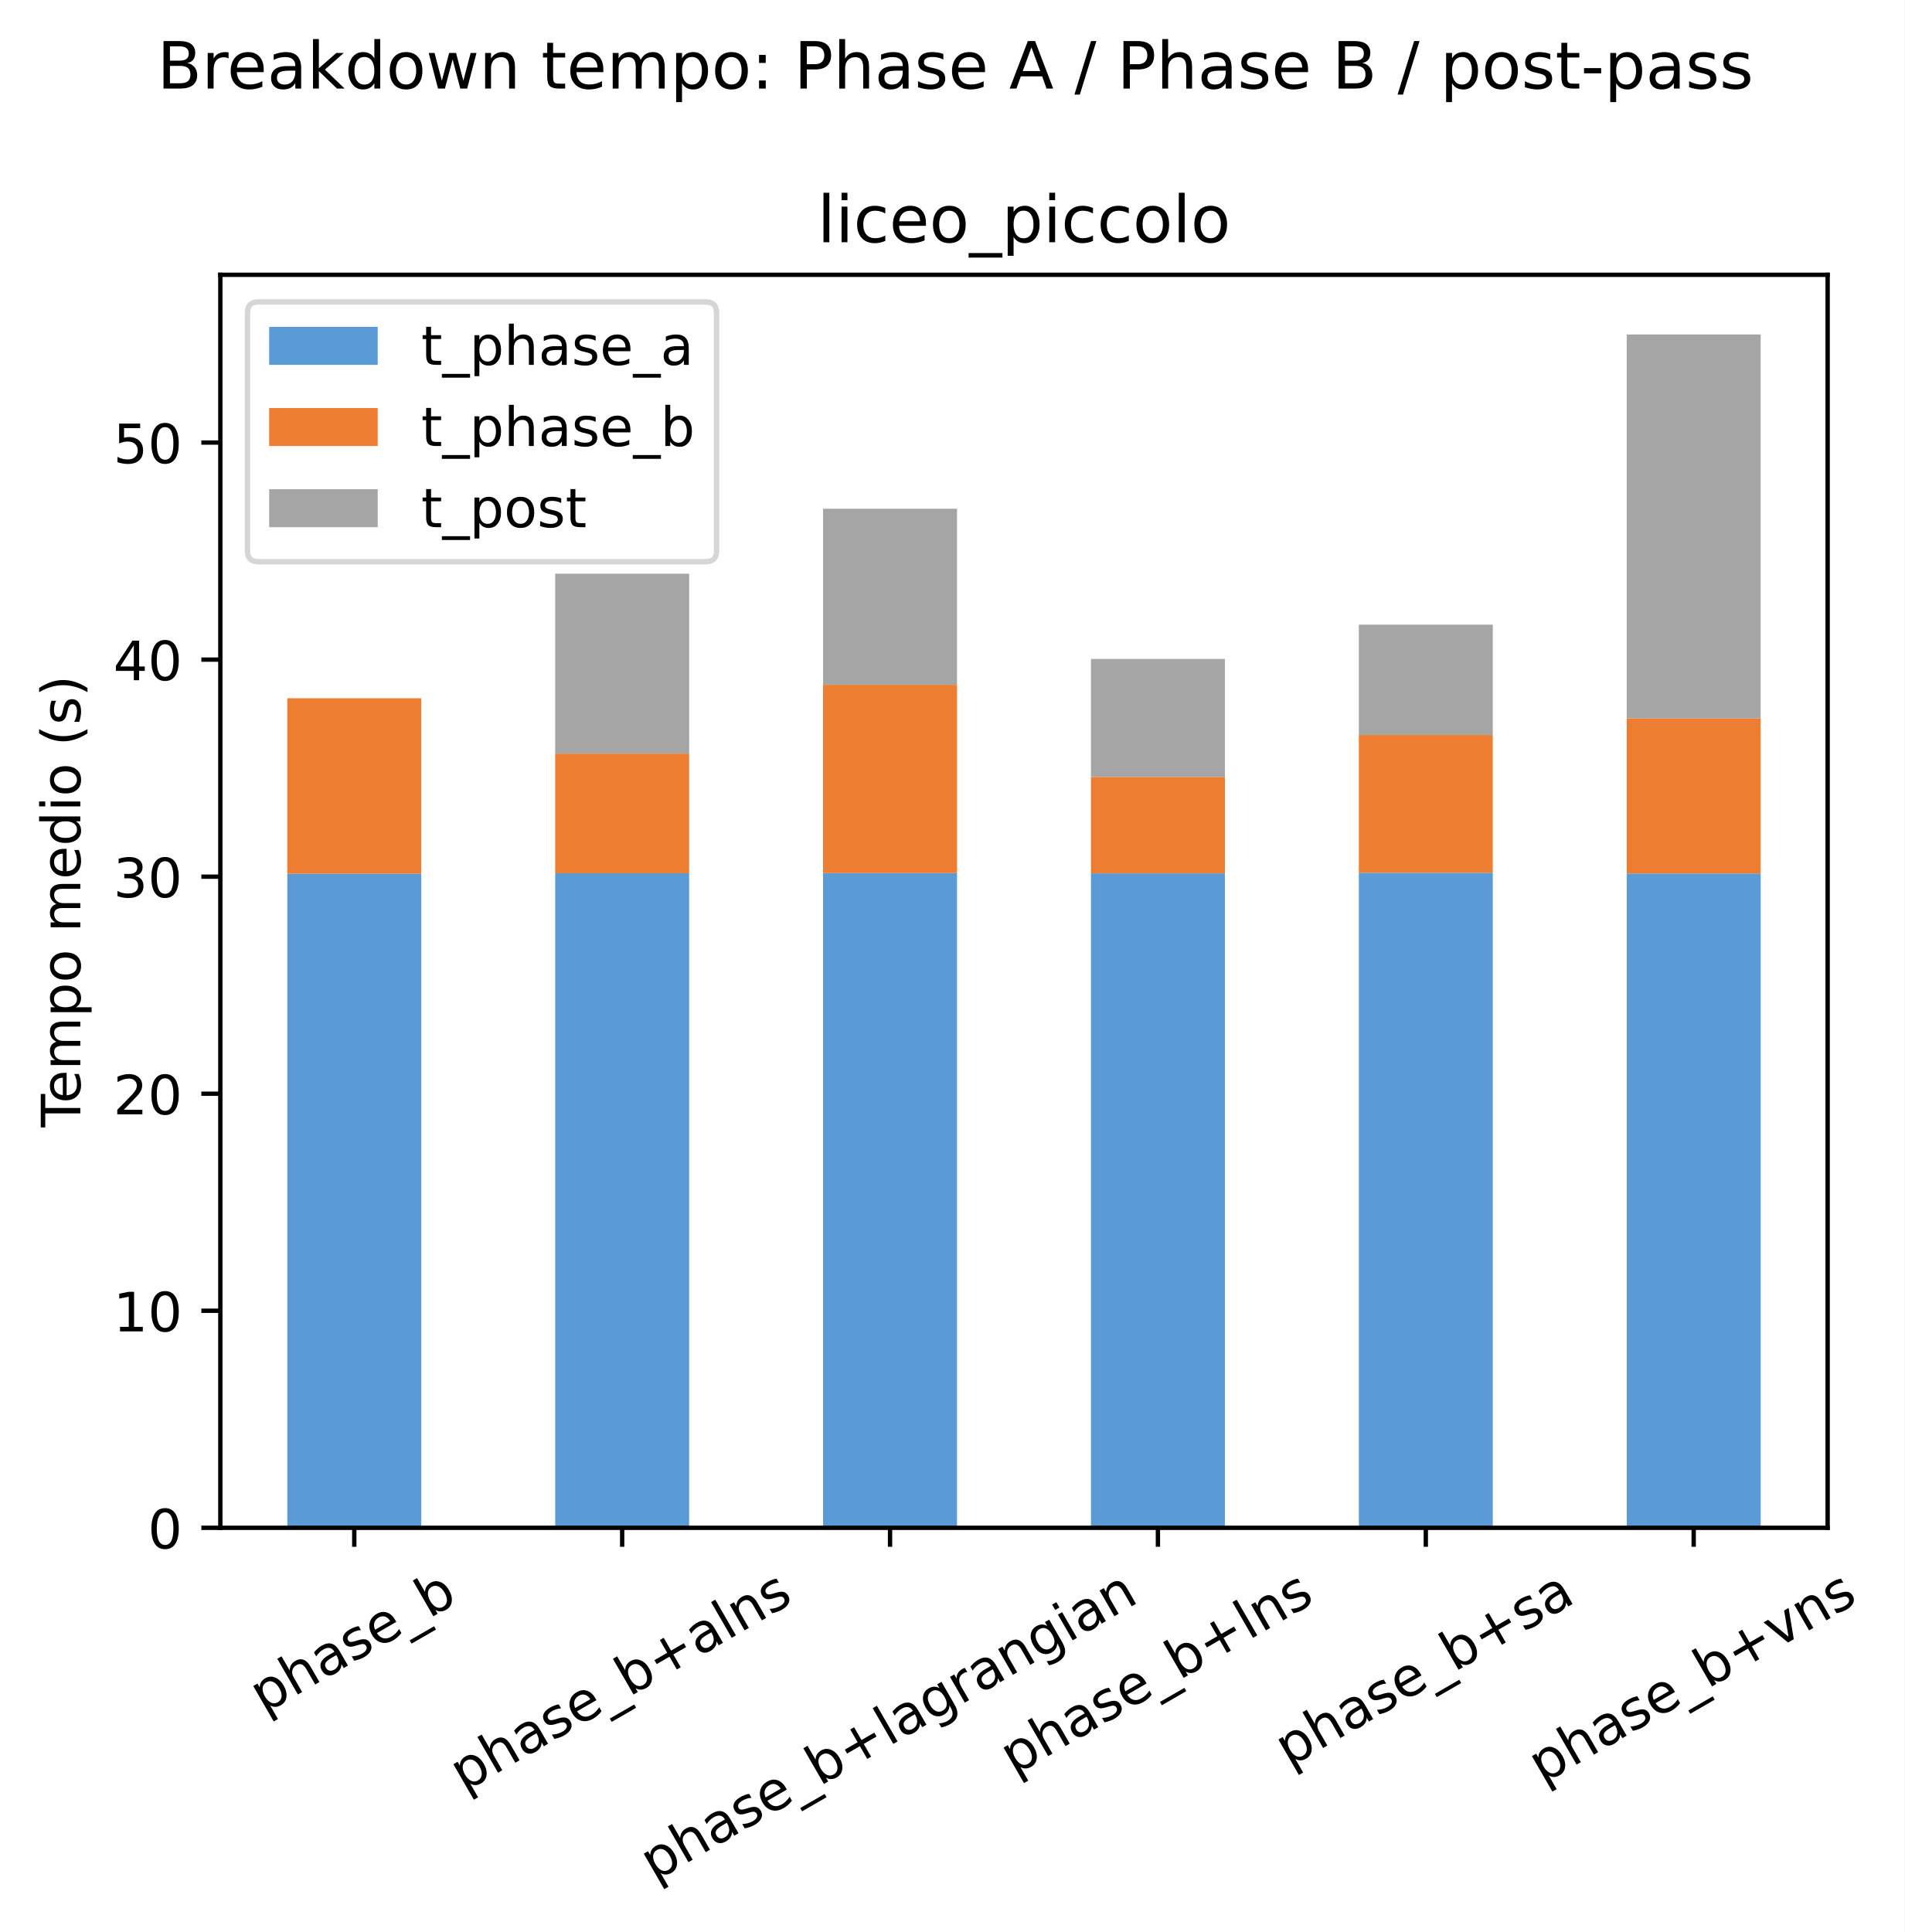
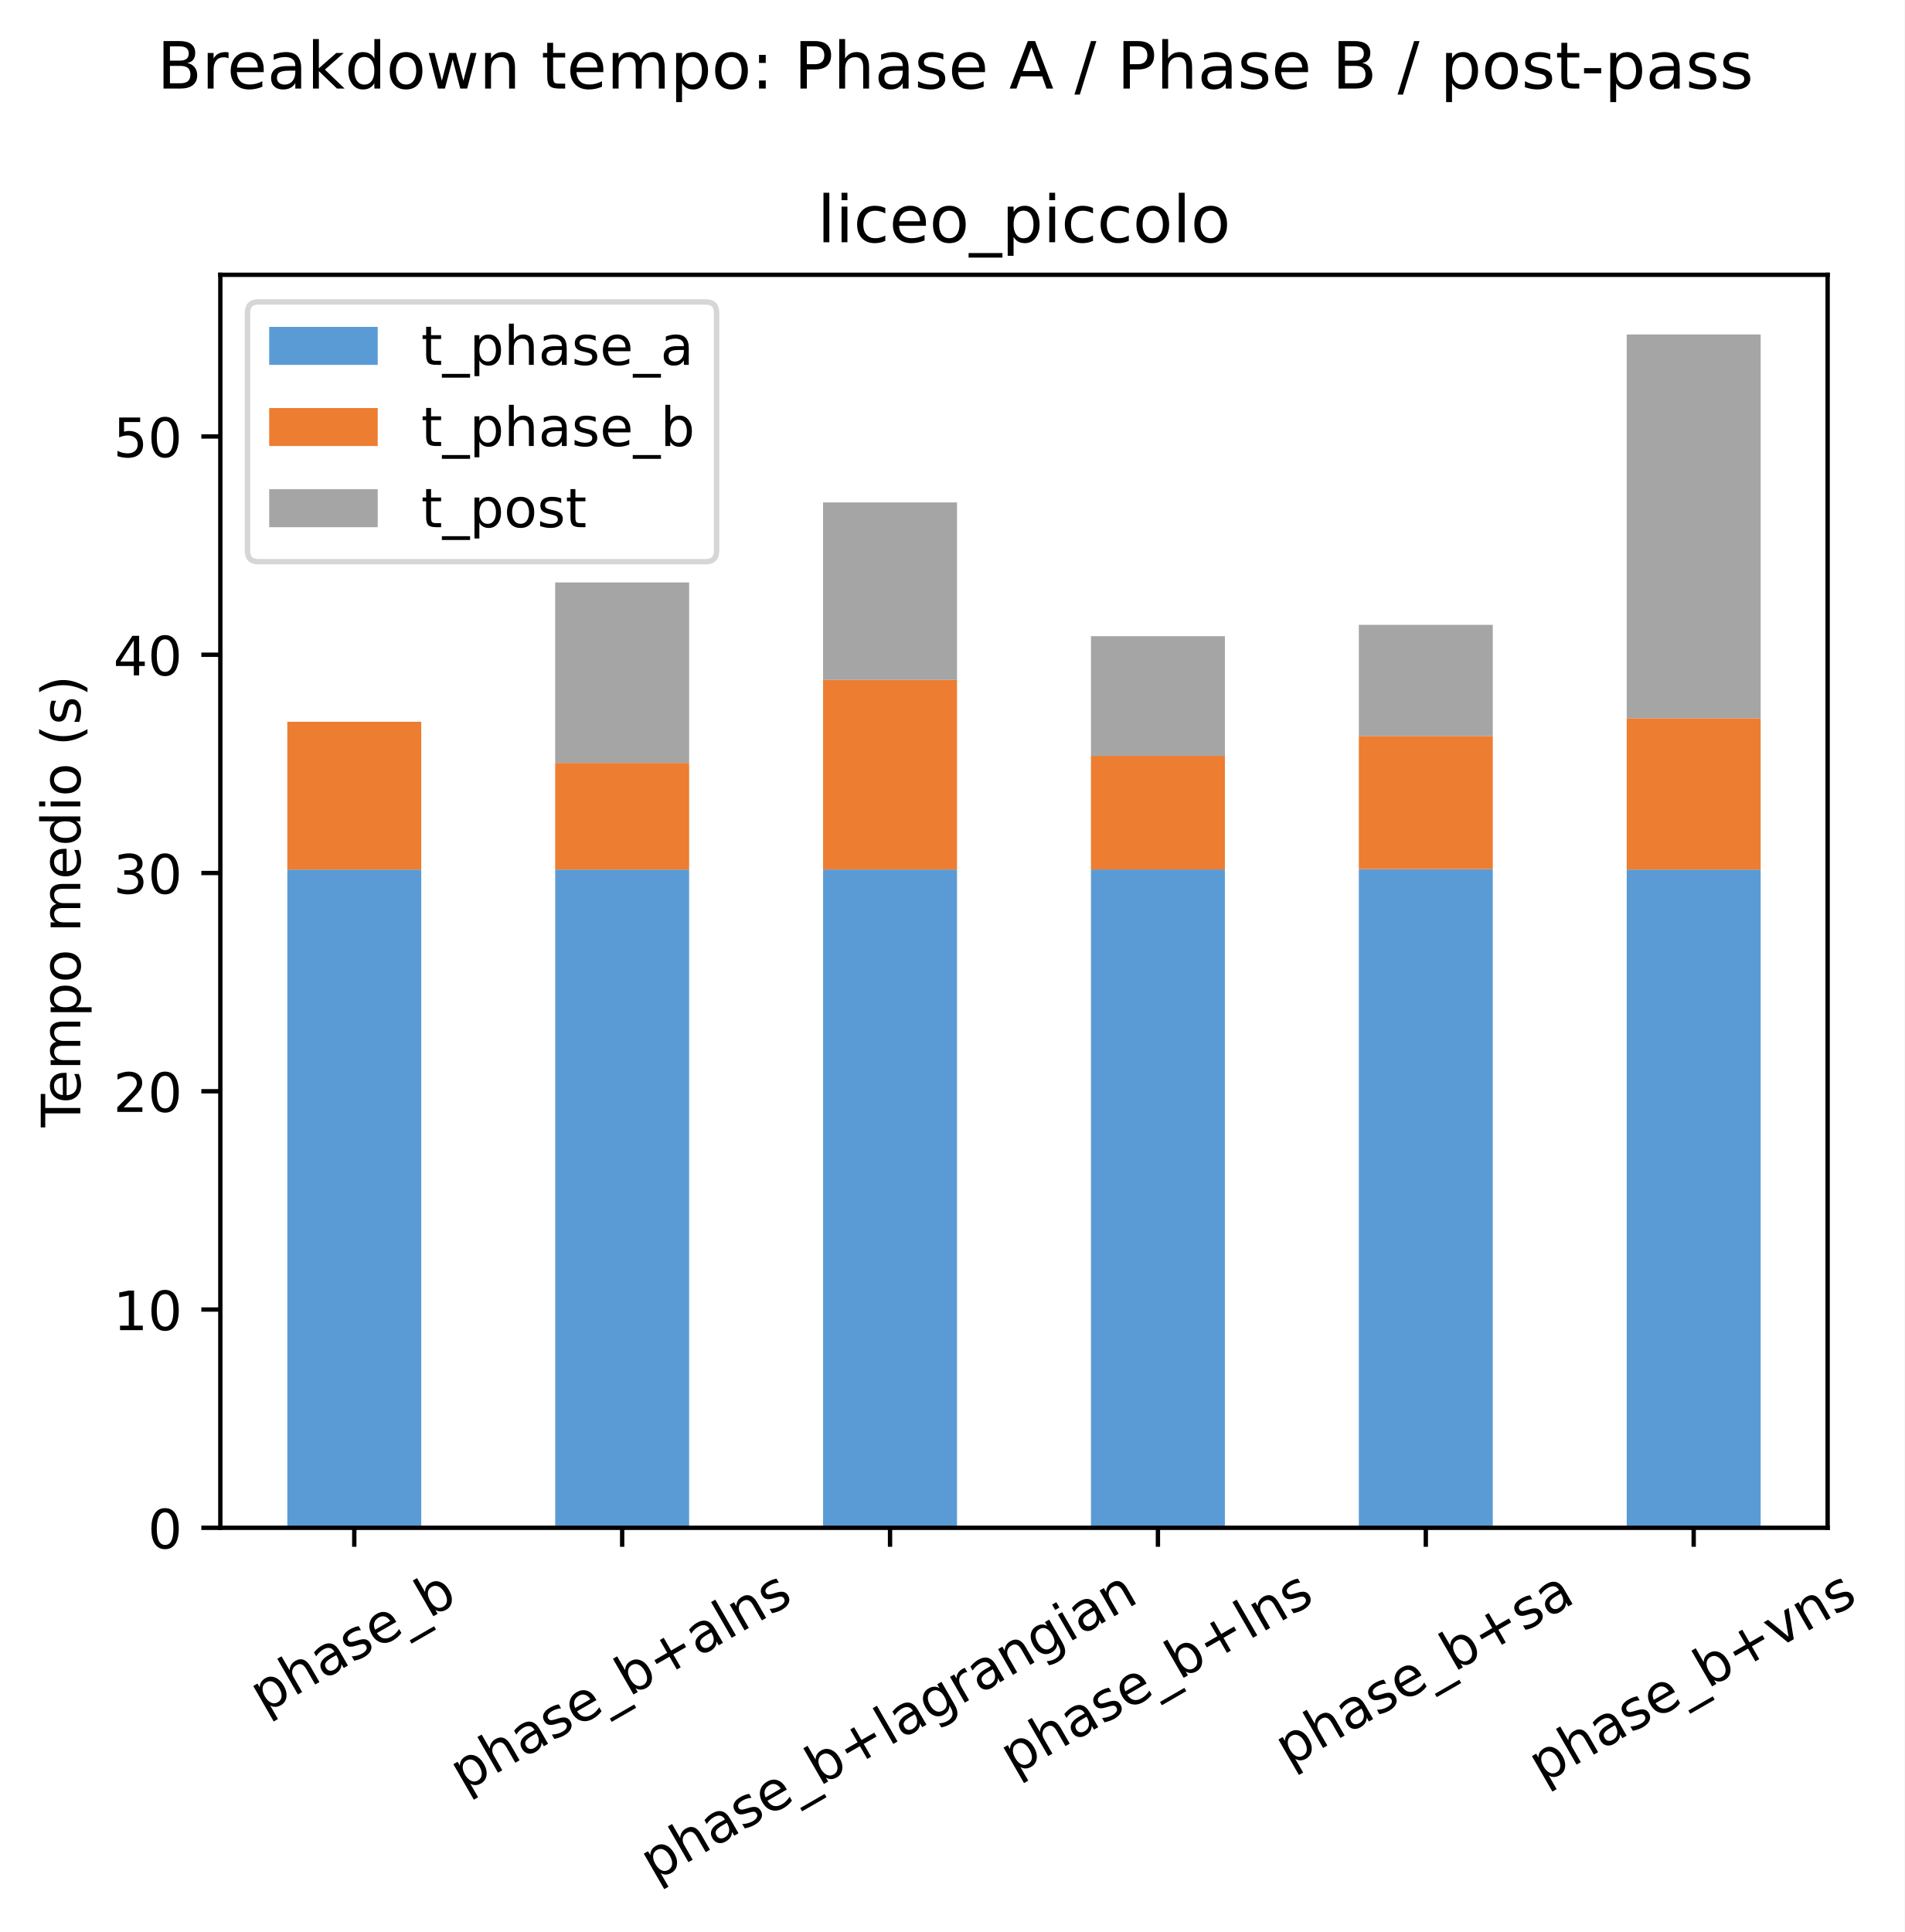
<svg xmlns="http://www.w3.org/2000/svg" xmlns:xlink="http://www.w3.org/1999/xlink" width="350.967pt" height="356.029pt" viewBox="0 0 350.967 356.029" version="1.1">
  <defs>
    <style type="text/css">*{stroke-linejoin: round; stroke-linecap: butt}</style>
  </defs>
  <g id="figure_1">
    <g id="patch_1">
      <path d="M 0 356.029  L 350.967 356.029  L 350.967 0  L 0 0  z " style="fill: #ffffff" />
    </g>
    <g id="axes_1">
      <g id="patch_2">
        <path d="M 40.603 281.543  L 336.787 281.543  L 336.787 50.64  L 40.603 50.64  z " style="fill: #ffffff" />
      </g>
      <g id="patch_3">
-         <path d="M 52.944 281.543  L 77.626 281.543  L 77.626 161  L 52.944 161  z " clip-path="url(#pfaf3df1731)" style="fill: #5b9bd5" />
+         <path d="M 52.944 281.543  L 77.626 281.543  L 77.626 160.24  L 52.944 160.24  z " clip-path="url(#p18364eec79)" style="fill: #5b9bd5" />
      </g>
      <g id="patch_4">
-         <path d="M 102.308 281.543  L 126.99 281.543  L 126.99 160.92  L 102.308 160.92  z " clip-path="url(#pfaf3df1731)" style="fill: #5b9bd5" />
+         <path d="M 102.308 281.543  L 126.99 281.543  L 126.99 160.241  L 102.308 160.241  z " clip-path="url(#p18364eec79)" style="fill: #5b9bd5" />
      </g>
      <g id="patch_5">
-         <path d="M 151.672 281.543  L 176.354 281.543  L 176.354 160.89  L 151.672 160.89  z " clip-path="url(#pfaf3df1731)" style="fill: #5b9bd5" />
+         <path d="M 151.672 281.543  L 176.354 281.543  L 176.354 160.233  L 151.672 160.233  z " clip-path="url(#p18364eec79)" style="fill: #5b9bd5" />
      </g>
      <g id="patch_6">
-         <path d="M 201.036 281.543  L 225.718 281.543  L 225.718 160.94  L 201.036 160.94  z " clip-path="url(#pfaf3df1731)" style="fill: #5b9bd5" />
+         <path d="M 201.036 281.543  L 225.718 281.543  L 225.718 160.226  L 201.036 160.226  z " clip-path="url(#p18364eec79)" style="fill: #5b9bd5" />
      </g>
      <g id="patch_7">
-         <path d="M 250.4 281.543  L 275.082 281.543  L 275.082 160.83  L 250.4 160.83  z " clip-path="url(#pfaf3df1731)" style="fill: #5b9bd5" />
+         <path d="M 250.4 281.543  L 275.082 281.543  L 275.082 160.153  L 250.4 160.153  z " clip-path="url(#p18364eec79)" style="fill: #5b9bd5" />
      </g>
      <g id="patch_8">
-         <path d="M 299.764 281.543  L 324.446 281.543  L 324.446 160.96  L 299.764 160.96  z " clip-path="url(#pfaf3df1731)" style="fill: #5b9bd5" />
+         <path d="M 299.764 281.543  L 324.446 281.543  L 324.446 160.24  L 299.764 160.24  z " clip-path="url(#p18364eec79)" style="fill: #5b9bd5" />
      </g>
      <g id="patch_9">
-         <path d="M 52.944 161  L 77.626 161  L 77.626 128.672  L 52.944 128.672  z " clip-path="url(#pfaf3df1731)" style="fill: #ed7d31" />
+         <path d="M 52.944 160.24  L 77.626 160.24  L 77.626 133.009  L 52.944 133.009  z " clip-path="url(#p18364eec79)" style="fill: #ed7d31" />
      </g>
      <g id="patch_10">
-         <path d="M 102.308 160.92  L 126.99 160.92  L 126.99 138.871  L 102.308 138.871  z " clip-path="url(#pfaf3df1731)" style="fill: #ed7d31" />
+         <path d="M 102.308 160.241  L 126.99 160.241  L 126.99 140.589  L 102.308 140.589  z " clip-path="url(#p18364eec79)" style="fill: #ed7d31" />
      </g>
      <g id="patch_11">
-         <path d="M 151.672 160.89  L 176.354 160.89  L 176.354 126.192  L 151.672 126.192  z " clip-path="url(#pfaf3df1731)" style="fill: #ed7d31" />
+         <path d="M 151.672 160.233  L 176.354 160.233  L 176.354 125.288  L 151.672 125.288  z " clip-path="url(#p18364eec79)" style="fill: #ed7d31" />
      </g>
      <g id="patch_12">
-         <path d="M 201.036 160.94  L 225.718 160.94  L 225.718 143.171  L 201.036 143.171  z " clip-path="url(#pfaf3df1731)" style="fill: #ed7d31" />
+         <path d="M 201.036 160.226  L 225.718 160.226  L 225.718 139.284  L 201.036 139.284  z " clip-path="url(#p18364eec79)" style="fill: #ed7d31" />
      </g>
      <g id="patch_13">
-         <path d="M 250.4 160.83  L 275.082 160.83  L 275.082 135.441  L 250.4 135.441  z " clip-path="url(#pfaf3df1731)" style="fill: #ed7d31" />
+         <path d="M 250.4 160.153  L 275.082 160.153  L 275.082 135.631  L 250.4 135.631  z " clip-path="url(#p18364eec79)" style="fill: #ed7d31" />
      </g>
      <g id="patch_14">
-         <path d="M 299.764 160.96  L 324.446 160.96  L 324.446 132.361  L 299.764 132.361  z " clip-path="url(#pfaf3df1731)" style="fill: #ed7d31" />
+         <path d="M 299.764 160.24  L 324.446 160.24  L 324.446 132.352  L 299.764 132.352  z " clip-path="url(#p18364eec79)" style="fill: #ed7d31" />
      </g>
      <g id="patch_15">
-         <path d="M 52.944 128.672  L 77.626 128.672  L 77.626 128.672  L 52.944 128.672  z " clip-path="url(#pfaf3df1731)" style="fill: #a5a5a5" />
+         <path d="M 52.944 133.009  L 77.626 133.009  L 77.626 133.009  L 52.944 133.009  z " clip-path="url(#p18364eec79)" style="fill: #a5a5a5" />
      </g>
      <g id="patch_16">
-         <path d="M 102.308 138.871  L 126.99 138.871  L 126.99 105.723  L 102.308 105.723  z " clip-path="url(#pfaf3df1731)" style="fill: #a5a5a5" />
+         <path d="M 102.308 140.589  L 126.99 140.589  L 126.99 107.333  L 102.308 107.333  z " clip-path="url(#p18364eec79)" style="fill: #a5a5a5" />
      </g>
      <g id="patch_17">
-         <path d="M 151.672 126.192  L 176.354 126.192  L 176.354 93.754  L 151.672 93.754  z " clip-path="url(#pfaf3df1731)" style="fill: #a5a5a5" />
+         <path d="M 151.672 125.288  L 176.354 125.288  L 176.354 92.588  L 151.672 92.588  z " clip-path="url(#p18364eec79)" style="fill: #a5a5a5" />
      </g>
      <g id="patch_18">
-         <path d="M 201.036 143.171  L 225.718 143.171  L 225.718 121.432  L 201.036 121.432  z " clip-path="url(#pfaf3df1731)" style="fill: #a5a5a5" />
+         <path d="M 201.036 139.284  L 225.718 139.284  L 225.718 117.236  L 201.036 117.236  z " clip-path="url(#p18364eec79)" style="fill: #a5a5a5" />
      </g>
      <g id="patch_19">
-         <path d="M 250.4 135.441  L 275.082 135.441  L 275.082 115.112  L 250.4 115.112  z " clip-path="url(#pfaf3df1731)" style="fill: #a5a5a5" />
+         <path d="M 250.4 135.631  L 275.082 135.631  L 275.082 115.144  L 250.4 115.144  z " clip-path="url(#p18364eec79)" style="fill: #a5a5a5" />
      </g>
      <g id="patch_20">
-         <path d="M 299.764 132.361  L 324.446 132.361  L 324.446 61.635  L 299.764 61.635  z " clip-path="url(#pfaf3df1731)" style="fill: #a5a5a5" />
+         <path d="M 299.764 132.352  L 324.446 132.352  L 324.446 61.635  L 299.764 61.635  z " clip-path="url(#p18364eec79)" style="fill: #a5a5a5" />
      </g>
      <g id="matplotlib.axis_1">
        <g id="xtick_1">
          <g id="line2d_1">
            <defs>
-               <path id="mbfabbf4330" d="M 0 0  L 0 3.5  " style="stroke: #000000; stroke-width: 0.8" />
+               <path id="m5d8933d948" d="M 0 0  L 0 3.5  " style="stroke: #000000; stroke-width: 0.8" />
            </defs>
            <g>
-               <use xlink:href="#mbfabbf4330" x="65.285" y="281.543" style="stroke: #000000; stroke-width: 0.8" />
+               <use xlink:href="#m5d8933d948" x="65.285" y="281.543" style="stroke: #000000; stroke-width: 0.8" />
            </g>
          </g>
          <g id="text_1">
            <g transform="translate(48.61445 315.8857) rotate(-30) scale(0.1 -0.1)">
              <defs>
                <path id="DejaVuSans-70" d="M 1159 525  L 1159 -1331  L 581 -1331  L 581 3500  L 1159 3500  L 1159 2969  Q 1341 3281 1617 3432  Q 1894 3584 2278 3584  Q 2916 3584 3314 3078  Q 3713 2572 3713 1747  Q 3713 922 3314 415  Q 2916 -91 2278 -91  Q 1894 -91 1617 61  Q 1341 213 1159 525  z M 3116 1747  Q 3116 2381 2855 2742  Q 2594 3103 2138 3103  Q 1681 3103 1420 2742  Q 1159 2381 1159 1747  Q 1159 1113 1420 752  Q 1681 391 2138 391  Q 2594 391 2855 752  Q 3116 1113 3116 1747  z " transform="scale(0.015625)" />
                <path id="DejaVuSans-68" d="M 3513 2113  L 3513 0  L 2938 0  L 2938 2094  Q 2938 2591 2744 2837  Q 2550 3084 2163 3084  Q 1697 3084 1428 2787  Q 1159 2491 1159 1978  L 1159 0  L 581 0  L 581 4863  L 1159 4863  L 1159 2956  Q 1366 3272 1645 3428  Q 1925 3584 2291 3584  Q 2894 3584 3203 3211  Q 3513 2838 3513 2113  z " transform="scale(0.015625)" />
                <path id="DejaVuSans-61" d="M 2194 1759  Q 1497 1759 1228 1600  Q 959 1441 959 1056  Q 959 750 1161 570  Q 1363 391 1709 391  Q 2188 391 2477 730  Q 2766 1069 2766 1631  L 2766 1759  L 2194 1759  z M 3341 1997  L 3341 0  L 2766 0  L 2766 531  Q 2569 213 2275 61  Q 1981 -91 1556 -91  Q 1019 -91 701 211  Q 384 513 384 1019  Q 384 1609 779 1909  Q 1175 2209 1959 2209  L 2766 2209  L 2766 2266  Q 2766 2663 2505 2880  Q 2244 3097 1772 3097  Q 1472 3097 1187 3025  Q 903 2953 641 2809  L 641 3341  Q 956 3463 1253 3523  Q 1550 3584 1831 3584  Q 2591 3584 2966 3190  Q 3341 2797 3341 1997  z " transform="scale(0.015625)" />
                <path id="DejaVuSans-73" d="M 2834 3397  L 2834 2853  Q 2591 2978 2328 3040  Q 2066 3103 1784 3103  Q 1356 3103 1142 2972  Q 928 2841 928 2578  Q 928 2378 1081 2264  Q 1234 2150 1697 2047  L 1894 2003  Q 2506 1872 2764 1633  Q 3022 1394 3022 966  Q 3022 478 2636 193  Q 2250 -91 1575 -91  Q 1294 -91 989 -36  Q 684 19 347 128  L 347 722  Q 666 556 975 473  Q 1284 391 1588 391  Q 1994 391 2212 530  Q 2431 669 2431 922  Q 2431 1156 2273 1281  Q 2116 1406 1581 1522  L 1381 1569  Q 847 1681 609 1914  Q 372 2147 372 2553  Q 372 3047 722 3315  Q 1072 3584 1716 3584  Q 2034 3584 2315 3537  Q 2597 3491 2834 3397  z " transform="scale(0.015625)" />
                <path id="DejaVuSans-65" d="M 3597 1894  L 3597 1613  L 953 1613  Q 991 1019 1311 708  Q 1631 397 2203 397  Q 2534 397 2845 478  Q 3156 559 3463 722  L 3463 178  Q 3153 47 2828 -22  Q 2503 -91 2169 -91  Q 1331 -91 842 396  Q 353 884 353 1716  Q 353 2575 817 3079  Q 1281 3584 2069 3584  Q 2775 3584 3186 3129  Q 3597 2675 3597 1894  z M 3022 2063  Q 3016 2534 2758 2815  Q 2500 3097 2075 3097  Q 1594 3097 1305 2825  Q 1016 2553 972 2059  L 3022 2063  z " transform="scale(0.015625)" />
                <path id="DejaVuSans-5f" d="M 3263 -1063  L 3263 -1509  L -63 -1509  L -63 -1063  L 3263 -1063  z " transform="scale(0.015625)" />
                <path id="DejaVuSans-62" d="M 3116 1747  Q 3116 2381 2855 2742  Q 2594 3103 2138 3103  Q 1681 3103 1420 2742  Q 1159 2381 1159 1747  Q 1159 1113 1420 752  Q 1681 391 2138 391  Q 2594 391 2855 752  Q 3116 1113 3116 1747  z M 1159 2969  Q 1341 3281 1617 3432  Q 1894 3584 2278 3584  Q 2916 3584 3314 3078  Q 3713 2572 3713 1747  Q 3713 922 3314 415  Q 2916 -91 2278 -91  Q 1894 -91 1617 61  Q 1341 213 1159 525  L 1159 0  L 581 0  L 581 4863  L 1159 4863  L 1159 2969  z " transform="scale(0.015625)" />
              </defs>
              <use xlink:href="#DejaVuSans-70" />
              <use xlink:href="#DejaVuSans-68" transform="translate(63.47656 0)" />
              <use xlink:href="#DejaVuSans-61" transform="translate(126.8555 0)" />
              <use xlink:href="#DejaVuSans-73" transform="translate(188.1348 0)" />
              <use xlink:href="#DejaVuSans-65" transform="translate(240.2344 0)" />
              <use xlink:href="#DejaVuSans-5f" transform="translate(301.7578 0)" />
              <use xlink:href="#DejaVuSans-62" transform="translate(351.7578 0)" />
            </g>
          </g>
        </g>
        <g id="xtick_2">
          <g id="line2d_2">
            <g>
-               <use xlink:href="#mbfabbf4330" x="114.649" y="281.543" style="stroke: #000000; stroke-width: 0.8" />
+               <use xlink:href="#m5d8933d948" x="114.649" y="281.543" style="stroke: #000000; stroke-width: 0.8" />
            </g>
          </g>
          <g id="text_2">
            <g transform="translate(85.49352 330.3021) rotate(-30) scale(0.1 -0.1)">
              <defs>
                <path id="DejaVuSans-2b" d="M 2944 4013  L 2944 2272  L 4684 2272  L 4684 1741  L 2944 1741  L 2944 0  L 2419 0  L 2419 1741  L 678 1741  L 678 2272  L 2419 2272  L 2419 4013  L 2944 4013  z " transform="scale(0.015625)" />
                <path id="DejaVuSans-6c" d="M 603 4863  L 1178 4863  L 1178 0  L 603 0  L 603 4863  z " transform="scale(0.015625)" />
                <path id="DejaVuSans-6e" d="M 3513 2113  L 3513 0  L 2938 0  L 2938 2094  Q 2938 2591 2744 2837  Q 2550 3084 2163 3084  Q 1697 3084 1428 2787  Q 1159 2491 1159 1978  L 1159 0  L 581 0  L 581 3500  L 1159 3500  L 1159 2956  Q 1366 3272 1645 3428  Q 1925 3584 2291 3584  Q 2894 3584 3203 3211  Q 3513 2838 3513 2113  z " transform="scale(0.015625)" />
              </defs>
              <use xlink:href="#DejaVuSans-70" />
              <use xlink:href="#DejaVuSans-68" transform="translate(63.47656 0)" />
              <use xlink:href="#DejaVuSans-61" transform="translate(126.8555 0)" />
              <use xlink:href="#DejaVuSans-73" transform="translate(188.1348 0)" />
              <use xlink:href="#DejaVuSans-65" transform="translate(240.2344 0)" />
              <use xlink:href="#DejaVuSans-5f" transform="translate(301.7578 0)" />
              <use xlink:href="#DejaVuSans-62" transform="translate(351.7578 0)" />
              <use xlink:href="#DejaVuSans-2b" transform="translate(415.2344 0)" />
              <use xlink:href="#DejaVuSans-61" transform="translate(499.0234 0)" />
              <use xlink:href="#DejaVuSans-6c" transform="translate(560.3027 0)" />
              <use xlink:href="#DejaVuSans-6e" transform="translate(588.0859 0)" />
              <use xlink:href="#DejaVuSans-73" transform="translate(651.4648 0)" />
            </g>
          </g>
        </g>
        <g id="xtick_3">
          <g id="line2d_3">
            <g>
-               <use xlink:href="#mbfabbf4330" x="164.013" y="281.543" style="stroke: #000000; stroke-width: 0.8" />
+               <use xlink:href="#m5d8933d948" x="164.013" y="281.543" style="stroke: #000000; stroke-width: 0.8" />
            </g>
          </g>
          <g id="text_3">
            <g transform="translate(120.581 346.7873) rotate(-30) scale(0.1 -0.1)">
              <defs>
                <path id="DejaVuSans-67" d="M 2906 1791  Q 2906 2416 2648 2759  Q 2391 3103 1925 3103  Q 1463 3103 1205 2759  Q 947 2416 947 1791  Q 947 1169 1205 825  Q 1463 481 1925 481  Q 2391 481 2648 825  Q 2906 1169 2906 1791  z M 3481 434  Q 3481 -459 3084 -895  Q 2688 -1331 1869 -1331  Q 1566 -1331 1297 -1286  Q 1028 -1241 775 -1147  L 775 -588  Q 1028 -725 1275 -790  Q 1522 -856 1778 -856  Q 2344 -856 2625 -561  Q 2906 -266 2906 331  L 2906 616  Q 2728 306 2450 153  Q 2172 0 1784 0  Q 1141 0 747 490  Q 353 981 353 1791  Q 353 2603 747 3093  Q 1141 3584 1784 3584  Q 2172 3584 2450 3431  Q 2728 3278 2906 2969  L 2906 3500  L 3481 3500  L 3481 434  z " transform="scale(0.015625)" />
                <path id="DejaVuSans-72" d="M 2631 2963  Q 2534 3019 2420 3045  Q 2306 3072 2169 3072  Q 1681 3072 1420 2755  Q 1159 2438 1159 1844  L 1159 0  L 581 0  L 581 3500  L 1159 3500  L 1159 2956  Q 1341 3275 1631 3429  Q 1922 3584 2338 3584  Q 2397 3584 2469 3576  Q 2541 3569 2628 3553  L 2631 2963  z " transform="scale(0.015625)" />
                <path id="DejaVuSans-69" d="M 603 3500  L 1178 3500  L 1178 0  L 603 0  L 603 3500  z M 603 4863  L 1178 4863  L 1178 4134  L 603 4134  L 603 4863  z " transform="scale(0.015625)" />
              </defs>
              <use xlink:href="#DejaVuSans-70" />
              <use xlink:href="#DejaVuSans-68" transform="translate(63.47656 0)" />
              <use xlink:href="#DejaVuSans-61" transform="translate(126.8555 0)" />
              <use xlink:href="#DejaVuSans-73" transform="translate(188.1348 0)" />
              <use xlink:href="#DejaVuSans-65" transform="translate(240.2344 0)" />
              <use xlink:href="#DejaVuSans-5f" transform="translate(301.7578 0)" />
              <use xlink:href="#DejaVuSans-62" transform="translate(351.7578 0)" />
              <use xlink:href="#DejaVuSans-2b" transform="translate(415.2344 0)" />
              <use xlink:href="#DejaVuSans-6c" transform="translate(499.0234 0)" />
              <use xlink:href="#DejaVuSans-61" transform="translate(526.8066 0)" />
              <use xlink:href="#DejaVuSans-67" transform="translate(588.0859 0)" />
              <use xlink:href="#DejaVuSans-72" transform="translate(651.5625 0)" />
              <use xlink:href="#DejaVuSans-61" transform="translate(692.6758 0)" />
              <use xlink:href="#DejaVuSans-6e" transform="translate(753.9551 0)" />
              <use xlink:href="#DejaVuSans-67" transform="translate(817.334 0)" />
              <use xlink:href="#DejaVuSans-69" transform="translate(880.8105 0)" />
              <use xlink:href="#DejaVuSans-61" transform="translate(908.5938 0)" />
              <use xlink:href="#DejaVuSans-6e" transform="translate(969.873 0)" />
            </g>
          </g>
        </g>
        <g id="xtick_4">
          <g id="line2d_4">
            <g>
-               <use xlink:href="#mbfabbf4330" x="213.377" y="281.543" style="stroke: #000000; stroke-width: 0.8" />
+               <use xlink:href="#m5d8933d948" x="213.377" y="281.543" style="stroke: #000000; stroke-width: 0.8" />
            </g>
          </g>
          <g id="text_4">
            <g transform="translate(186.8752 327.2381) rotate(-30) scale(0.1 -0.1)">
              <use xlink:href="#DejaVuSans-70" />
              <use xlink:href="#DejaVuSans-68" transform="translate(63.47656 0)" />
              <use xlink:href="#DejaVuSans-61" transform="translate(126.8555 0)" />
              <use xlink:href="#DejaVuSans-73" transform="translate(188.1348 0)" />
              <use xlink:href="#DejaVuSans-65" transform="translate(240.2344 0)" />
              <use xlink:href="#DejaVuSans-5f" transform="translate(301.7578 0)" />
              <use xlink:href="#DejaVuSans-62" transform="translate(351.7578 0)" />
              <use xlink:href="#DejaVuSans-2b" transform="translate(415.2344 0)" />
              <use xlink:href="#DejaVuSans-6c" transform="translate(499.0234 0)" />
              <use xlink:href="#DejaVuSans-6e" transform="translate(526.8066 0)" />
              <use xlink:href="#DejaVuSans-73" transform="translate(590.1855 0)" />
            </g>
          </g>
        </g>
        <g id="xtick_5">
          <g id="line2d_5">
            <g>
-               <use xlink:href="#mbfabbf4330" x="262.741" y="281.543" style="stroke: #000000; stroke-width: 0.8" />
+               <use xlink:href="#m5d8933d948" x="262.741" y="281.543" style="stroke: #000000; stroke-width: 0.8" />
            </g>
          </g>
          <g id="text_5">
            <g transform="translate(237.5328 325.7443) rotate(-30) scale(0.1 -0.1)">
              <use xlink:href="#DejaVuSans-70" />
              <use xlink:href="#DejaVuSans-68" transform="translate(63.47656 0)" />
              <use xlink:href="#DejaVuSans-61" transform="translate(126.8555 0)" />
              <use xlink:href="#DejaVuSans-73" transform="translate(188.1348 0)" />
              <use xlink:href="#DejaVuSans-65" transform="translate(240.2344 0)" />
              <use xlink:href="#DejaVuSans-5f" transform="translate(301.7578 0)" />
              <use xlink:href="#DejaVuSans-62" transform="translate(351.7578 0)" />
              <use xlink:href="#DejaVuSans-2b" transform="translate(415.2344 0)" />
              <use xlink:href="#DejaVuSans-73" transform="translate(499.0234 0)" />
              <use xlink:href="#DejaVuSans-61" transform="translate(551.123 0)" />
            </g>
          </g>
        </g>
        <g id="xtick_6">
          <g id="line2d_6">
            <g>
-               <use xlink:href="#mbfabbf4330" x="312.105" y="281.543" style="stroke: #000000; stroke-width: 0.8" />
+               <use xlink:href="#m5d8933d948" x="312.105" y="281.543" style="stroke: #000000; stroke-width: 0.8" />
            </g>
          </g>
          <g id="text_6">
            <g transform="translate(284.2433 328.8084) rotate(-30) scale(0.1 -0.1)">
              <defs>
                <path id="DejaVuSans-76" d="M 191 3500  L 800 3500  L 1894 563  L 2988 3500  L 3597 3500  L 2284 0  L 1503 0  L 191 3500  z " transform="scale(0.015625)" />
              </defs>
              <use xlink:href="#DejaVuSans-70" />
              <use xlink:href="#DejaVuSans-68" transform="translate(63.47656 0)" />
              <use xlink:href="#DejaVuSans-61" transform="translate(126.8555 0)" />
              <use xlink:href="#DejaVuSans-73" transform="translate(188.1348 0)" />
              <use xlink:href="#DejaVuSans-65" transform="translate(240.2344 0)" />
              <use xlink:href="#DejaVuSans-5f" transform="translate(301.7578 0)" />
              <use xlink:href="#DejaVuSans-62" transform="translate(351.7578 0)" />
              <use xlink:href="#DejaVuSans-2b" transform="translate(415.2344 0)" />
              <use xlink:href="#DejaVuSans-76" transform="translate(499.0234 0)" />
              <use xlink:href="#DejaVuSans-6e" transform="translate(558.2031 0)" />
              <use xlink:href="#DejaVuSans-73" transform="translate(621.582 0)" />
            </g>
          </g>
        </g>
      </g>
      <g id="matplotlib.axis_2">
        <g id="ytick_1">
          <g id="line2d_7">
            <defs>
-               <path id="mebe1ccb1d6" d="M 0 0  L -3.5 0  " style="stroke: #000000; stroke-width: 0.8" />
+               <path id="m85e34bfd62" d="M 0 0  L -3.5 0  " style="stroke: #000000; stroke-width: 0.8" />
            </defs>
            <g>
-               <use xlink:href="#mebe1ccb1d6" x="40.603" y="281.543" style="stroke: #000000; stroke-width: 0.8" />
+               <use xlink:href="#m85e34bfd62" x="40.603" y="281.543" style="stroke: #000000; stroke-width: 0.8" />
            </g>
          </g>
          <g id="text_7">
            <g transform="translate(27.24063 285.342) scale(0.1 -0.1)">
              <defs>
                <path id="DejaVuSans-30" d="M 2034 4250  Q 1547 4250 1301 3770  Q 1056 3291 1056 2328  Q 1056 1369 1301 889  Q 1547 409 2034 409  Q 2525 409 2770 889  Q 3016 1369 3016 2328  Q 3016 3291 2770 3770  Q 2525 4250 2034 4250  z M 2034 4750  Q 2819 4750 3233 4129  Q 3647 3509 3647 2328  Q 3647 1150 3233 529  Q 2819 -91 2034 -91  Q 1250 -91 836 529  Q 422 1150 422 2328  Q 422 3509 836 4129  Q 1250 4750 2034 4750  z " transform="scale(0.015625)" />
              </defs>
              <use xlink:href="#DejaVuSans-30" />
            </g>
          </g>
        </g>
        <g id="ytick_2">
          <g id="line2d_8">
            <g>
-               <use xlink:href="#mebe1ccb1d6" x="40.603" y="241.545" style="stroke: #000000; stroke-width: 0.8" />
+               <use xlink:href="#m85e34bfd62" x="40.603" y="241.321" style="stroke: #000000; stroke-width: 0.8" />
            </g>
          </g>
          <g id="text_8">
-             <g transform="translate(20.87813 245.3443) scale(0.1 -0.1)">
+             <g transform="translate(20.87813 245.1199) scale(0.1 -0.1)">
              <defs>
                <path id="DejaVuSans-31" d="M 794 531  L 1825 531  L 1825 4091  L 703 3866  L 703 4441  L 1819 4666  L 2450 4666  L 2450 531  L 3481 531  L 3481 0  L 794 0  L 794 531  z " transform="scale(0.015625)" />
              </defs>
              <use xlink:href="#DejaVuSans-31" />
              <use xlink:href="#DejaVuSans-30" transform="translate(63.62305 0)" />
            </g>
          </g>
        </g>
        <g id="ytick_3">
          <g id="line2d_9">
            <g>
-               <use xlink:href="#mebe1ccb1d6" x="40.603" y="201.547" style="stroke: #000000; stroke-width: 0.8" />
+               <use xlink:href="#m85e34bfd62" x="40.603" y="201.099" style="stroke: #000000; stroke-width: 0.8" />
            </g>
          </g>
          <g id="text_9">
-             <g transform="translate(20.87813 205.3466) scale(0.1 -0.1)">
+             <g transform="translate(20.87813 204.8979) scale(0.1 -0.1)">
              <defs>
                <path id="DejaVuSans-32" d="M 1228 531  L 3431 531  L 3431 0  L 469 0  L 469 531  Q 828 903 1448 1529  Q 2069 2156 2228 2338  Q 2531 2678 2651 2914  Q 2772 3150 2772 3378  Q 2772 3750 2511 3984  Q 2250 4219 1831 4219  Q 1534 4219 1204 4116  Q 875 4013 500 3803  L 500 4441  Q 881 4594 1212 4672  Q 1544 4750 1819 4750  Q 2544 4750 2975 4387  Q 3406 4025 3406 3419  Q 3406 3131 3298 2873  Q 3191 2616 2906 2266  Q 2828 2175 2409 1742  Q 1991 1309 1228 531  z " transform="scale(0.015625)" />
              </defs>
              <use xlink:href="#DejaVuSans-32" />
              <use xlink:href="#DejaVuSans-30" transform="translate(63.62305 0)" />
            </g>
          </g>
        </g>
        <g id="ytick_4">
          <g id="line2d_10">
            <g>
-               <use xlink:href="#mebe1ccb1d6" x="40.603" y="161.55" style="stroke: #000000; stroke-width: 0.8" />
+               <use xlink:href="#m85e34bfd62" x="40.603" y="160.877" style="stroke: #000000; stroke-width: 0.8" />
            </g>
          </g>
          <g id="text_10">
-             <g transform="translate(20.87813 165.3489) scale(0.1 -0.1)">
+             <g transform="translate(20.87813 164.6758) scale(0.1 -0.1)">
              <defs>
                <path id="DejaVuSans-33" d="M 2597 2516  Q 3050 2419 3304 2112  Q 3559 1806 3559 1356  Q 3559 666 3084 287  Q 2609 -91 1734 -91  Q 1441 -91 1130 -33  Q 819 25 488 141  L 488 750  Q 750 597 1062 519  Q 1375 441 1716 441  Q 2309 441 2620 675  Q 2931 909 2931 1356  Q 2931 1769 2642 2001  Q 2353 2234 1838 2234  L 1294 2234  L 1294 2753  L 1863 2753  Q 2328 2753 2575 2939  Q 2822 3125 2822 3475  Q 2822 3834 2567 4026  Q 2313 4219 1838 4219  Q 1578 4219 1281 4162  Q 984 4106 628 3988  L 628 4550  Q 988 4650 1302 4700  Q 1616 4750 1894 4750  Q 2613 4750 3031 4423  Q 3450 4097 3450 3541  Q 3450 3153 3228 2886  Q 3006 2619 2597 2516  z " transform="scale(0.015625)" />
              </defs>
              <use xlink:href="#DejaVuSans-33" />
              <use xlink:href="#DejaVuSans-30" transform="translate(63.62305 0)" />
            </g>
          </g>
        </g>
        <g id="ytick_5">
          <g id="line2d_11">
            <g>
-               <use xlink:href="#mebe1ccb1d6" x="40.603" y="121.552" style="stroke: #000000; stroke-width: 0.8" />
+               <use xlink:href="#m85e34bfd62" x="40.603" y="120.655" style="stroke: #000000; stroke-width: 0.8" />
            </g>
          </g>
          <g id="text_11">
-             <g transform="translate(20.87813 125.3512) scale(0.1 -0.1)">
+             <g transform="translate(20.87813 124.4538) scale(0.1 -0.1)">
              <defs>
                <path id="DejaVuSans-34" d="M 2419 4116  L 825 1625  L 2419 1625  L 2419 4116  z M 2253 4666  L 3047 4666  L 3047 1625  L 3713 1625  L 3713 1100  L 3047 1100  L 3047 0  L 2419 0  L 2419 1100  L 313 1100  L 313 1709  L 2253 4666  z " transform="scale(0.015625)" />
              </defs>
              <use xlink:href="#DejaVuSans-34" />
              <use xlink:href="#DejaVuSans-30" transform="translate(63.62305 0)" />
            </g>
          </g>
        </g>
        <g id="ytick_6">
          <g id="line2d_12">
            <g>
-               <use xlink:href="#mebe1ccb1d6" x="40.603" y="81.554" style="stroke: #000000; stroke-width: 0.8" />
+               <use xlink:href="#m85e34bfd62" x="40.603" y="80.432" style="stroke: #000000; stroke-width: 0.8" />
            </g>
          </g>
          <g id="text_12">
-             <g transform="translate(20.87813 85.35345) scale(0.1 -0.1)">
+             <g transform="translate(20.87813 84.2317) scale(0.1 -0.1)">
              <defs>
                <path id="DejaVuSans-35" d="M 691 4666  L 3169 4666  L 3169 4134  L 1269 4134  L 1269 2991  Q 1406 3038 1543 3061  Q 1681 3084 1819 3084  Q 2600 3084 3056 2656  Q 3513 2228 3513 1497  Q 3513 744 3044 326  Q 2575 -91 1722 -91  Q 1428 -91 1123 -41  Q 819 9 494 109  L 494 744  Q 775 591 1075 516  Q 1375 441 1709 441  Q 2250 441 2565 725  Q 2881 1009 2881 1497  Q 2881 1984 2565 2268  Q 2250 2553 1709 2553  Q 1456 2553 1204 2497  Q 953 2441 691 2322  L 691 4666  z " transform="scale(0.015625)" />
              </defs>
              <use xlink:href="#DejaVuSans-35" />
              <use xlink:href="#DejaVuSans-30" transform="translate(63.62305 0)" />
            </g>
          </g>
        </g>
        <g id="text_13">
          <g transform="translate(14.79844 207.7297) rotate(-90) scale(0.1 -0.1)">
            <defs>
              <path id="DejaVuSans-54" d="M -19 4666  L 3928 4666  L 3928 4134  L 2272 4134  L 2272 0  L 1638 0  L 1638 4134  L -19 4134  L -19 4666  z " transform="scale(0.015625)" />
              <path id="DejaVuSans-6d" d="M 3328 2828  Q 3544 3216 3844 3400  Q 4144 3584 4550 3584  Q 5097 3584 5394 3201  Q 5691 2819 5691 2113  L 5691 0  L 5113 0  L 5113 2094  Q 5113 2597 4934 2840  Q 4756 3084 4391 3084  Q 3944 3084 3684 2787  Q 3425 2491 3425 1978  L 3425 0  L 2847 0  L 2847 2094  Q 2847 2600 2669 2842  Q 2491 3084 2119 3084  Q 1678 3084 1418 2786  Q 1159 2488 1159 1978  L 1159 0  L 581 0  L 581 3500  L 1159 3500  L 1159 2956  Q 1356 3278 1631 3431  Q 1906 3584 2284 3584  Q 2666 3584 2933 3390  Q 3200 3197 3328 2828  z " transform="scale(0.015625)" />
              <path id="DejaVuSans-6f" d="M 1959 3097  Q 1497 3097 1228 2736  Q 959 2375 959 1747  Q 959 1119 1226 758  Q 1494 397 1959 397  Q 2419 397 2687 759  Q 2956 1122 2956 1747  Q 2956 2369 2687 2733  Q 2419 3097 1959 3097  z M 1959 3584  Q 2709 3584 3137 3096  Q 3566 2609 3566 1747  Q 3566 888 3137 398  Q 2709 -91 1959 -91  Q 1206 -91 779 398  Q 353 888 353 1747  Q 353 2609 779 3096  Q 1206 3584 1959 3584  z " transform="scale(0.015625)" />
              <path id="DejaVuSans-20" transform="scale(0.015625)" />
              <path id="DejaVuSans-64" d="M 2906 2969  L 2906 4863  L 3481 4863  L 3481 0  L 2906 0  L 2906 525  Q 2725 213 2448 61  Q 2172 -91 1784 -91  Q 1150 -91 751 415  Q 353 922 353 1747  Q 353 2572 751 3078  Q 1150 3584 1784 3584  Q 2172 3584 2448 3432  Q 2725 3281 2906 2969  z M 947 1747  Q 947 1113 1208 752  Q 1469 391 1925 391  Q 2381 391 2643 752  Q 2906 1113 2906 1747  Q 2906 2381 2643 2742  Q 2381 3103 1925 3103  Q 1469 3103 1208 2742  Q 947 2381 947 1747  z " transform="scale(0.015625)" />
              <path id="DejaVuSans-28" d="M 1984 4856  Q 1566 4138 1362 3434  Q 1159 2731 1159 2009  Q 1159 1288 1364 580  Q 1569 -128 1984 -844  L 1484 -844  Q 1016 -109 783 600  Q 550 1309 550 2009  Q 550 2706 781 3412  Q 1013 4119 1484 4856  L 1984 4856  z " transform="scale(0.015625)" />
              <path id="DejaVuSans-29" d="M 513 4856  L 1013 4856  Q 1481 4119 1714 3412  Q 1947 2706 1947 2009  Q 1947 1309 1714 600  Q 1481 -109 1013 -844  L 513 -844  Q 928 -128 1133 580  Q 1338 1288 1338 2009  Q 1338 2731 1133 3434  Q 928 4138 513 4856  z " transform="scale(0.015625)" />
            </defs>
            <use xlink:href="#DejaVuSans-54" />
            <use xlink:href="#DejaVuSans-65" transform="translate(44.08398 0)" />
            <use xlink:href="#DejaVuSans-6d" transform="translate(105.6074 0)" />
            <use xlink:href="#DejaVuSans-70" transform="translate(203.0195 0)" />
            <use xlink:href="#DejaVuSans-6f" transform="translate(266.4961 0)" />
            <use xlink:href="#DejaVuSans-20" transform="translate(327.6777 0)" />
            <use xlink:href="#DejaVuSans-6d" transform="translate(359.4648 0)" />
            <use xlink:href="#DejaVuSans-65" transform="translate(456.877 0)" />
            <use xlink:href="#DejaVuSans-64" transform="translate(518.4004 0)" />
            <use xlink:href="#DejaVuSans-69" transform="translate(581.877 0)" />
            <use xlink:href="#DejaVuSans-6f" transform="translate(609.6602 0)" />
            <use xlink:href="#DejaVuSans-20" transform="translate(670.8418 0)" />
            <use xlink:href="#DejaVuSans-28" transform="translate(702.6289 0)" />
            <use xlink:href="#DejaVuSans-73" transform="translate(741.6426 0)" />
            <use xlink:href="#DejaVuSans-29" transform="translate(793.7422 0)" />
          </g>
        </g>
      </g>
      <g id="patch_21">
        <path d="M 40.603 281.543  L 40.603 50.64  " style="fill: none; stroke: #000000; stroke-width: 0.8; stroke-linejoin: miter; stroke-linecap: square" />
      </g>
      <g id="patch_22">
        <path d="M 336.787 281.543  L 336.787 50.64  " style="fill: none; stroke: #000000; stroke-width: 0.8; stroke-linejoin: miter; stroke-linecap: square" />
      </g>
      <g id="patch_23">
        <path d="M 40.603 281.543  L 336.787 281.543  " style="fill: none; stroke: #000000; stroke-width: 0.8; stroke-linejoin: miter; stroke-linecap: square" />
      </g>
      <g id="patch_24">
        <path d="M 40.603 50.64  L 336.787 50.64  " style="fill: none; stroke: #000000; stroke-width: 0.8; stroke-linejoin: miter; stroke-linecap: square" />
      </g>
      <g id="text_14">
        <g transform="translate(150.6159 44.64) scale(0.12 -0.12)">
          <defs>
            <path id="DejaVuSans-63" d="M 3122 3366  L 3122 2828  Q 2878 2963 2633 3030  Q 2388 3097 2138 3097  Q 1578 3097 1268 2742  Q 959 2388 959 1747  Q 959 1106 1268 751  Q 1578 397 2138 397  Q 2388 397 2633 464  Q 2878 531 3122 666  L 3122 134  Q 2881 22 2623 -34  Q 2366 -91 2075 -91  Q 1284 -91 818 406  Q 353 903 353 1747  Q 353 2603 823 3093  Q 1294 3584 2113 3584  Q 2378 3584 2631 3529  Q 2884 3475 3122 3366  z " transform="scale(0.015625)" />
          </defs>
          <use xlink:href="#DejaVuSans-6c" />
          <use xlink:href="#DejaVuSans-69" transform="translate(27.7832 0)" />
          <use xlink:href="#DejaVuSans-63" transform="translate(55.56641 0)" />
          <use xlink:href="#DejaVuSans-65" transform="translate(110.5469 0)" />
          <use xlink:href="#DejaVuSans-6f" transform="translate(172.0703 0)" />
          <use xlink:href="#DejaVuSans-5f" transform="translate(233.252 0)" />
          <use xlink:href="#DejaVuSans-70" transform="translate(283.252 0)" />
          <use xlink:href="#DejaVuSans-69" transform="translate(346.7285 0)" />
          <use xlink:href="#DejaVuSans-63" transform="translate(374.5117 0)" />
          <use xlink:href="#DejaVuSans-63" transform="translate(429.4922 0)" />
          <use xlink:href="#DejaVuSans-6f" transform="translate(484.4727 0)" />
          <use xlink:href="#DejaVuSans-6c" transform="translate(545.6543 0)" />
          <use xlink:href="#DejaVuSans-6f" transform="translate(573.4375 0)" />
        </g>
      </g>
      <g id="legend_1">
        <g id="patch_25">
          <path d="M 47.603 103.509  L 130.048 103.509  Q 132.048 103.509 132.048 101.509  L 132.048 57.64  Q 132.048 55.64 130.048 55.64  L 47.603 55.64  Q 45.603 55.64 45.603 57.64  L 45.603 101.509  Q 45.603 103.509 47.603 103.509  z " style="fill: #ffffff; opacity: 0.8; stroke: #cccccc; stroke-linejoin: miter" />
        </g>
        <g id="patch_26">
          <path d="M 49.603 67.238  L 69.603 67.238  L 69.603 60.238  L 49.603 60.238  z " style="fill: #5b9bd5" />
        </g>
        <g id="text_15">
          <g transform="translate(77.60313 67.23844) scale(0.1 -0.1)">
            <defs>
              <path id="DejaVuSans-74" d="M 1172 4494  L 1172 3500  L 2356 3500  L 2356 3053  L 1172 3053  L 1172 1153  Q 1172 725 1289 603  Q 1406 481 1766 481  L 2356 481  L 2356 0  L 1766 0  Q 1100 0 847 248  Q 594 497 594 1153  L 594 3053  L 172 3053  L 172 3500  L 594 3500  L 594 4494  L 1172 4494  z " transform="scale(0.015625)" />
            </defs>
            <use xlink:href="#DejaVuSans-74" />
            <use xlink:href="#DejaVuSans-5f" transform="translate(39.20898 0)" />
            <use xlink:href="#DejaVuSans-70" transform="translate(89.20898 0)" />
            <use xlink:href="#DejaVuSans-68" transform="translate(152.6855 0)" />
            <use xlink:href="#DejaVuSans-61" transform="translate(216.0645 0)" />
            <use xlink:href="#DejaVuSans-73" transform="translate(277.3438 0)" />
            <use xlink:href="#DejaVuSans-65" transform="translate(329.4434 0)" />
            <use xlink:href="#DejaVuSans-5f" transform="translate(390.9668 0)" />
            <use xlink:href="#DejaVuSans-61" transform="translate(440.9668 0)" />
          </g>
        </g>
        <g id="patch_27">
          <path d="M 49.603 82.195  L 69.603 82.195  L 69.603 75.195  L 49.603 75.195  z " style="fill: #ed7d31" />
        </g>
        <g id="text_16">
          <g transform="translate(77.60313 82.19469) scale(0.1 -0.1)">
            <use xlink:href="#DejaVuSans-74" />
            <use xlink:href="#DejaVuSans-5f" transform="translate(39.20898 0)" />
            <use xlink:href="#DejaVuSans-70" transform="translate(89.20898 0)" />
            <use xlink:href="#DejaVuSans-68" transform="translate(152.6855 0)" />
            <use xlink:href="#DejaVuSans-61" transform="translate(216.0645 0)" />
            <use xlink:href="#DejaVuSans-73" transform="translate(277.3438 0)" />
            <use xlink:href="#DejaVuSans-65" transform="translate(329.4434 0)" />
            <use xlink:href="#DejaVuSans-5f" transform="translate(390.9668 0)" />
            <use xlink:href="#DejaVuSans-62" transform="translate(440.9668 0)" />
          </g>
        </g>
        <g id="patch_28">
          <path d="M 49.603 97.151  L 69.603 97.151  L 69.603 90.151  L 49.603 90.151  z " style="fill: #a5a5a5" />
        </g>
        <g id="text_17">
          <g transform="translate(77.60313 97.15094) scale(0.1 -0.1)">
            <use xlink:href="#DejaVuSans-74" />
            <use xlink:href="#DejaVuSans-5f" transform="translate(39.20898 0)" />
            <use xlink:href="#DejaVuSans-70" transform="translate(89.20898 0)" />
            <use xlink:href="#DejaVuSans-6f" transform="translate(152.6855 0)" />
            <use xlink:href="#DejaVuSans-73" transform="translate(213.8672 0)" />
            <use xlink:href="#DejaVuSans-74" transform="translate(265.9668 0)" />
          </g>
        </g>
      </g>
    </g>
    <g id="text_18">
      <g transform="translate(28.95437 16.31812) scale(0.12 -0.12)">
        <defs>
          <path id="DejaVuSans-42" d="M 1259 2228  L 1259 519  L 2272 519  Q 2781 519 3026 730  Q 3272 941 3272 1375  Q 3272 1813 3026 2020  Q 2781 2228 2272 2228  L 1259 2228  z M 1259 4147  L 1259 2741  L 2194 2741  Q 2656 2741 2882 2914  Q 3109 3088 3109 3444  Q 3109 3797 2882 3972  Q 2656 4147 2194 4147  L 1259 4147  z M 628 4666  L 2241 4666  Q 2963 4666 3353 4366  Q 3744 4066 3744 3513  Q 3744 3084 3544 2831  Q 3344 2578 2956 2516  Q 3422 2416 3680 2098  Q 3938 1781 3938 1306  Q 3938 681 3513 340  Q 3088 0 2303 0  L 628 0  L 628 4666  z " transform="scale(0.015625)" />
          <path id="DejaVuSans-6b" d="M 581 4863  L 1159 4863  L 1159 1991  L 2875 3500  L 3609 3500  L 1753 1863  L 3688 0  L 2938 0  L 1159 1709  L 1159 0  L 581 0  L 581 4863  z " transform="scale(0.015625)" />
          <path id="DejaVuSans-77" d="M 269 3500  L 844 3500  L 1563 769  L 2278 3500  L 2956 3500  L 3675 769  L 4391 3500  L 4966 3500  L 4050 0  L 3372 0  L 2619 2869  L 1863 0  L 1184 0  L 269 3500  z " transform="scale(0.015625)" />
          <path id="DejaVuSans-3a" d="M 750 794  L 1409 794  L 1409 0  L 750 0  L 750 794  z M 750 3309  L 1409 3309  L 1409 2516  L 750 2516  L 750 3309  z " transform="scale(0.015625)" />
          <path id="DejaVuSans-50" d="M 1259 4147  L 1259 2394  L 2053 2394  Q 2494 2394 2734 2622  Q 2975 2850 2975 3272  Q 2975 3691 2734 3919  Q 2494 4147 2053 4147  L 1259 4147  z M 628 4666  L 2053 4666  Q 2838 4666 3239 4311  Q 3641 3956 3641 3272  Q 3641 2581 3239 2228  Q 2838 1875 2053 1875  L 1259 1875  L 1259 0  L 628 0  L 628 4666  z " transform="scale(0.015625)" />
          <path id="DejaVuSans-41" d="M 2188 4044  L 1331 1722  L 3047 1722  L 2188 4044  z M 1831 4666  L 2547 4666  L 4325 0  L 3669 0  L 3244 1197  L 1141 1197  L 716 0  L 50 0  L 1831 4666  z " transform="scale(0.015625)" />
          <path id="DejaVuSans-2f" d="M 1625 4666  L 2156 4666  L 531 -594  L 0 -594  L 1625 4666  z " transform="scale(0.015625)" />
          <path id="DejaVuSans-2d" d="M 313 2009  L 1997 2009  L 1997 1497  L 313 1497  L 313 2009  z " transform="scale(0.015625)" />
        </defs>
        <use xlink:href="#DejaVuSans-42" />
        <use xlink:href="#DejaVuSans-72" transform="translate(68.60352 0)" />
        <use xlink:href="#DejaVuSans-65" transform="translate(107.4668 0)" />
        <use xlink:href="#DejaVuSans-61" transform="translate(168.9902 0)" />
        <use xlink:href="#DejaVuSans-6b" transform="translate(230.2695 0)" />
        <use xlink:href="#DejaVuSans-64" transform="translate(288.1797 0)" />
        <use xlink:href="#DejaVuSans-6f" transform="translate(351.6562 0)" />
        <use xlink:href="#DejaVuSans-77" transform="translate(412.8379 0)" />
        <use xlink:href="#DejaVuSans-6e" transform="translate(494.625 0)" />
        <use xlink:href="#DejaVuSans-20" transform="translate(558.0039 0)" />
        <use xlink:href="#DejaVuSans-74" transform="translate(589.791 0)" />
        <use xlink:href="#DejaVuSans-65" transform="translate(629 0)" />
        <use xlink:href="#DejaVuSans-6d" transform="translate(690.5234 0)" />
        <use xlink:href="#DejaVuSans-70" transform="translate(787.9355 0)" />
        <use xlink:href="#DejaVuSans-6f" transform="translate(851.4121 0)" />
        <use xlink:href="#DejaVuSans-3a" transform="translate(912.5938 0)" />
        <use xlink:href="#DejaVuSans-20" transform="translate(946.2852 0)" />
        <use xlink:href="#DejaVuSans-50" transform="translate(978.0723 0)" />
        <use xlink:href="#DejaVuSans-68" transform="translate(1038.375 0)" />
        <use xlink:href="#DejaVuSans-61" transform="translate(1101.754 0)" />
        <use xlink:href="#DejaVuSans-73" transform="translate(1163.033 0)" />
        <use xlink:href="#DejaVuSans-65" transform="translate(1215.133 0)" />
        <use xlink:href="#DejaVuSans-20" transform="translate(1276.656 0)" />
        <use xlink:href="#DejaVuSans-41" transform="translate(1308.443 0)" />
        <use xlink:href="#DejaVuSans-20" transform="translate(1376.852 0)" />
        <use xlink:href="#DejaVuSans-2f" transform="translate(1408.639 0)" />
        <use xlink:href="#DejaVuSans-20" transform="translate(1442.33 0)" />
        <use xlink:href="#DejaVuSans-50" transform="translate(1474.117 0)" />
        <use xlink:href="#DejaVuSans-68" transform="translate(1534.42 0)" />
        <use xlink:href="#DejaVuSans-61" transform="translate(1597.799 0)" />
        <use xlink:href="#DejaVuSans-73" transform="translate(1659.078 0)" />
        <use xlink:href="#DejaVuSans-65" transform="translate(1711.178 0)" />
        <use xlink:href="#DejaVuSans-20" transform="translate(1772.701 0)" />
        <use xlink:href="#DejaVuSans-42" transform="translate(1804.488 0)" />
        <use xlink:href="#DejaVuSans-20" transform="translate(1873.092 0)" />
        <use xlink:href="#DejaVuSans-2f" transform="translate(1904.879 0)" />
        <use xlink:href="#DejaVuSans-20" transform="translate(1938.57 0)" />
        <use xlink:href="#DejaVuSans-70" transform="translate(1970.357 0)" />
        <use xlink:href="#DejaVuSans-6f" transform="translate(2033.834 0)" />
        <use xlink:href="#DejaVuSans-73" transform="translate(2095.016 0)" />
        <use xlink:href="#DejaVuSans-74" transform="translate(2147.115 0)" />
        <use xlink:href="#DejaVuSans-2d" transform="translate(2186.324 0)" />
        <use xlink:href="#DejaVuSans-70" transform="translate(2222.408 0)" />
        <use xlink:href="#DejaVuSans-61" transform="translate(2285.885 0)" />
        <use xlink:href="#DejaVuSans-73" transform="translate(2347.164 0)" />
        <use xlink:href="#DejaVuSans-73" transform="translate(2399.264 0)" />
      </g>
    </g>
  </g>
  <defs>
-     <clipPath id="pfaf3df1731">
+     <clipPath id="p18364eec79">
      <rect x="40.603" y="50.64" width="296.184" height="230.903" />
    </clipPath>
  </defs>
</svg>
